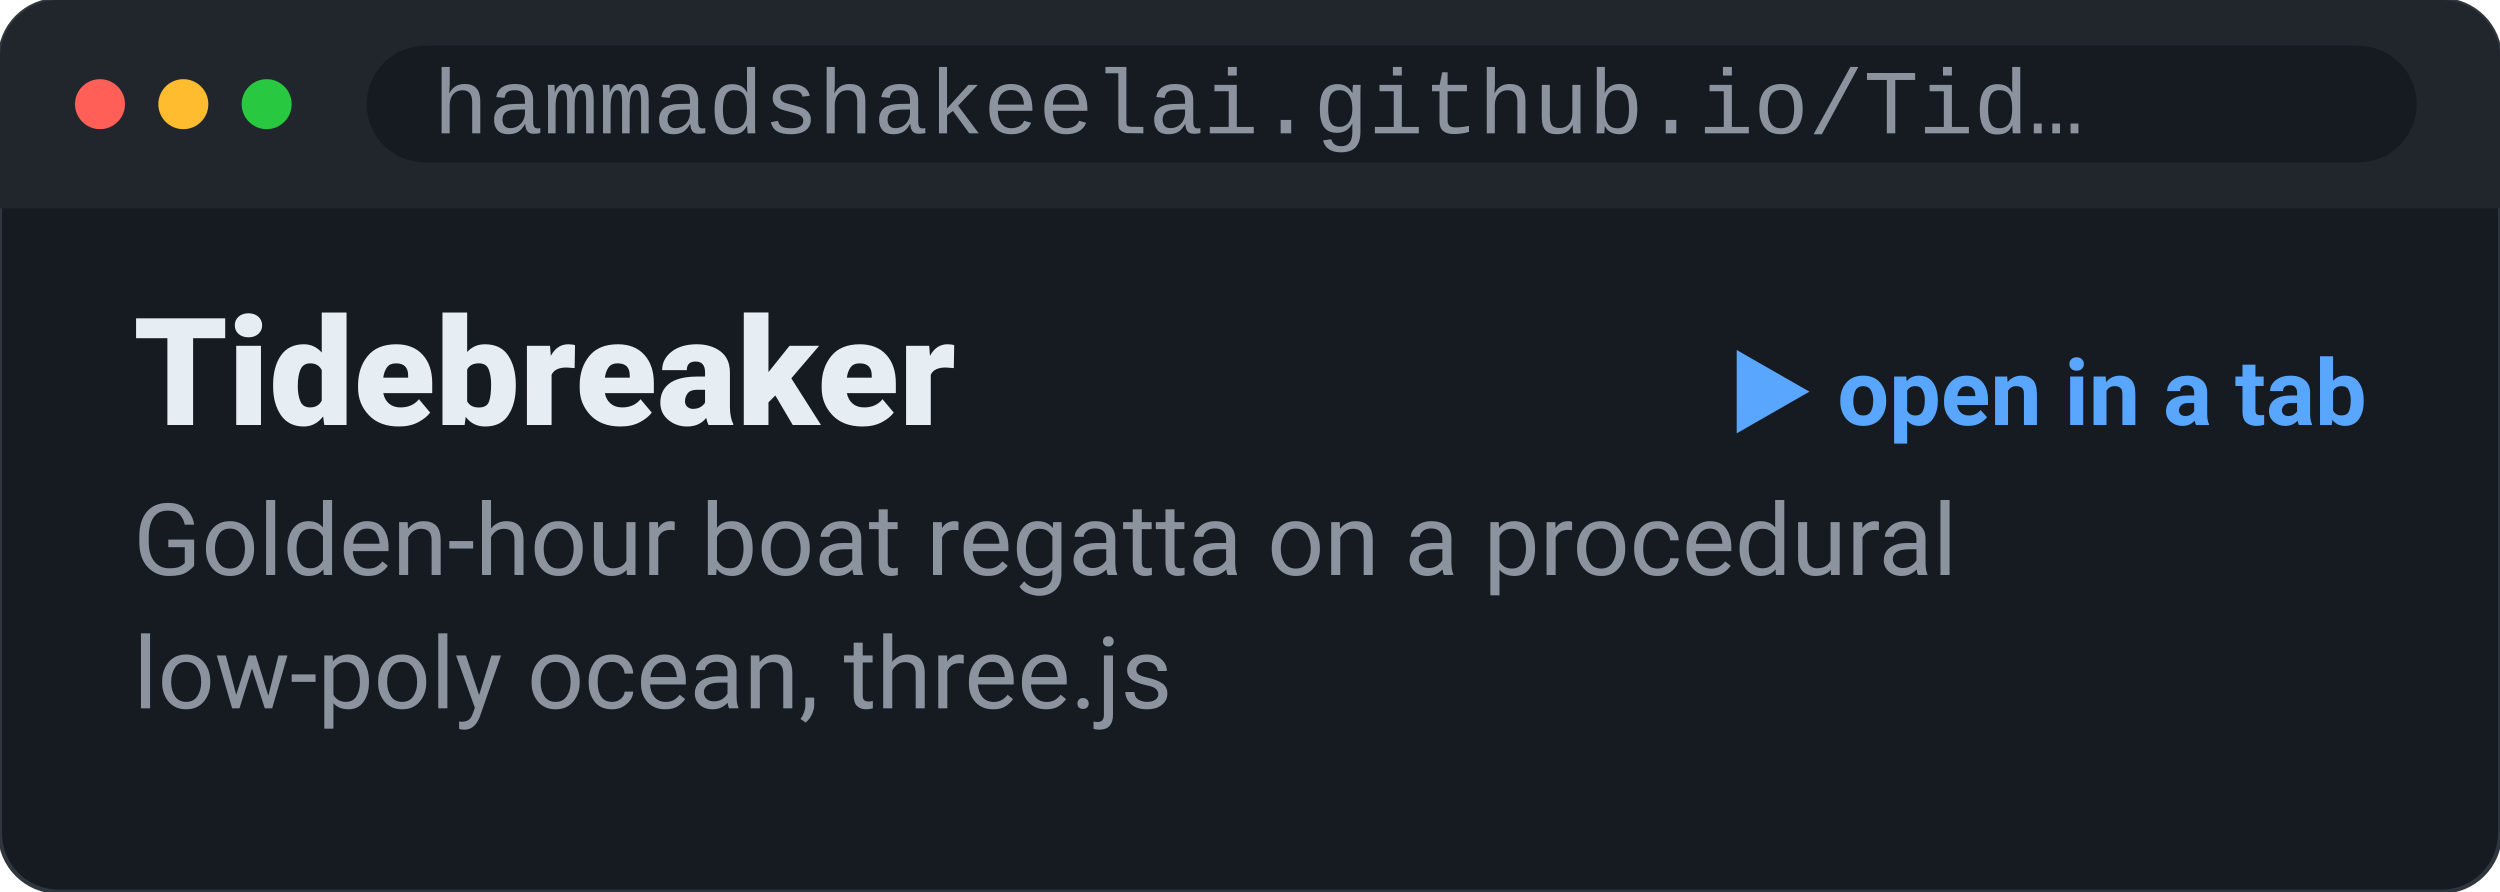
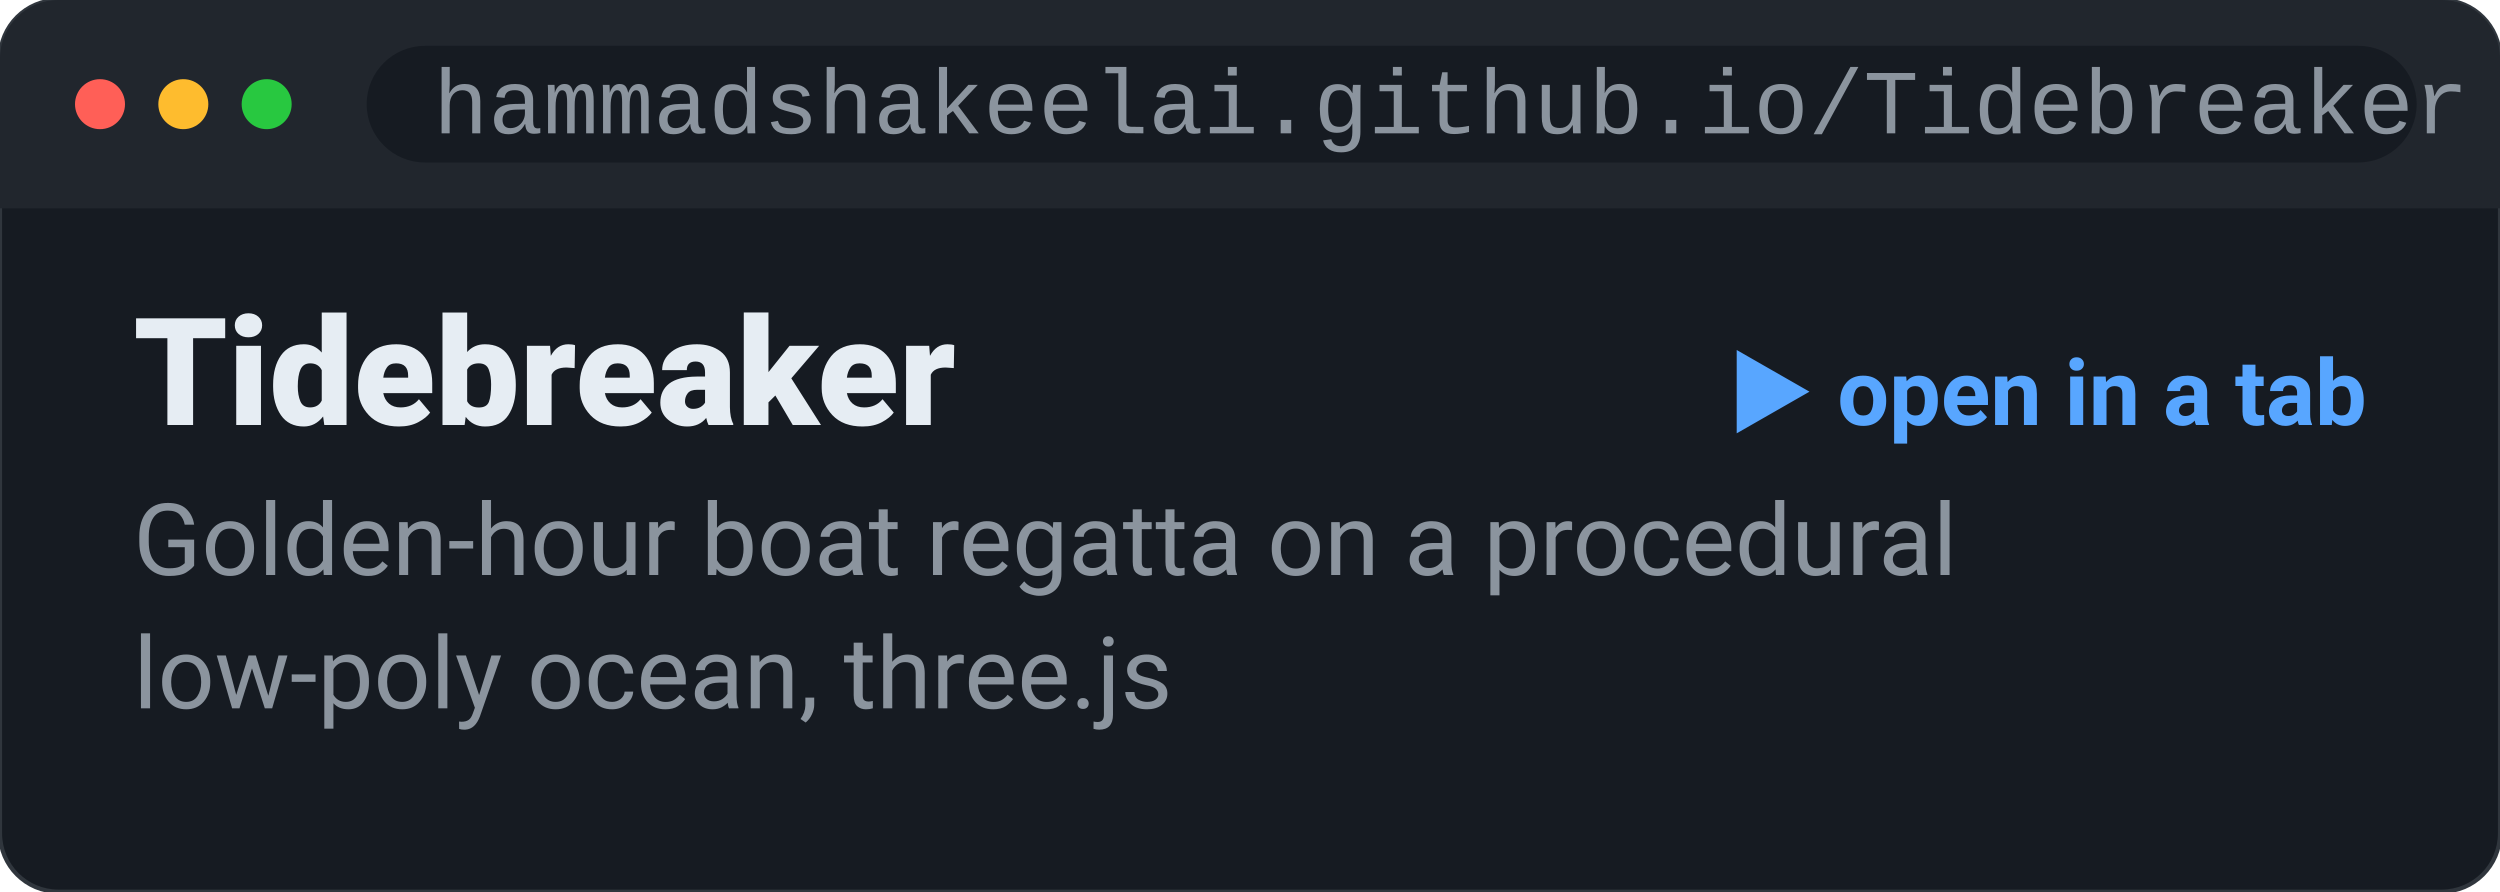
<svg xmlns="http://www.w3.org/2000/svg" viewBox="0 0 600 214" width="600" height="214" role="img" aria-label="Tidebreaker: Golden-hour boat regatta on a procedural low-poly ocean, three.js">
  <rect width="600" height="214" rx="14" fill="#161b22" stroke="#30363d" />
  <path d="M0 14 a14 14 0 0 1 14 -14 h572 a14 14 0 0 1 14 14 v36 h-600 z" fill="#21262d" />
  <circle cx="24" cy="25" r="6" fill="#ff5f57" />
  <circle cx="44" cy="25" r="6" fill="#febc2e" />
  <circle cx="64" cy="25" r="6" fill="#28c840" />
  <rect x="88" y="11" width="492" height="28" rx="14" fill="#161b22" />
-   <text x="104" y="32" font-family="ui-monospace, SFMono-Regular, Menlo, Consolas, 'Liberation Mono', monospace" font-size="22" fill="#8b949e">hammadshakeelai.github.io/Tid…</text>
+   <text x="104" y="32" font-family="ui-monospace, SFMono-Regular, Menlo, Consolas, 'Liberation Mono', monospace" font-size="22" fill="#8b949e">hammadshakeelai.github.io/Tidebreaker</text>
  <text x="32" y="102" font-family="-apple-system, BlinkMacSystemFont, 'Segoe UI', Roboto, Helvetica, Arial, sans-serif" font-size="36" font-weight="800" fill="#e6edf3">Tidebreaker</text>
  <text x="32" y="138" font-family="-apple-system, BlinkMacSystemFont, 'Segoe UI', Roboto, Helvetica, Arial, sans-serif" font-size="24" fill="#8b949e">Golden-hour boat regatta on a procedural</text>
  <text x="32" y="170" font-family="-apple-system, BlinkMacSystemFont, 'Segoe UI', Roboto, Helvetica, Arial, sans-serif" font-size="24" fill="#8b949e">low-poly ocean, three.js</text>
  <text x="568" y="102" text-anchor="end" font-family="-apple-system, BlinkMacSystemFont, 'Segoe UI', Roboto, Helvetica, Arial, sans-serif" font-size="22" font-weight="700" fill="#58a6ff">▶ open in a tab</text>
</svg>
